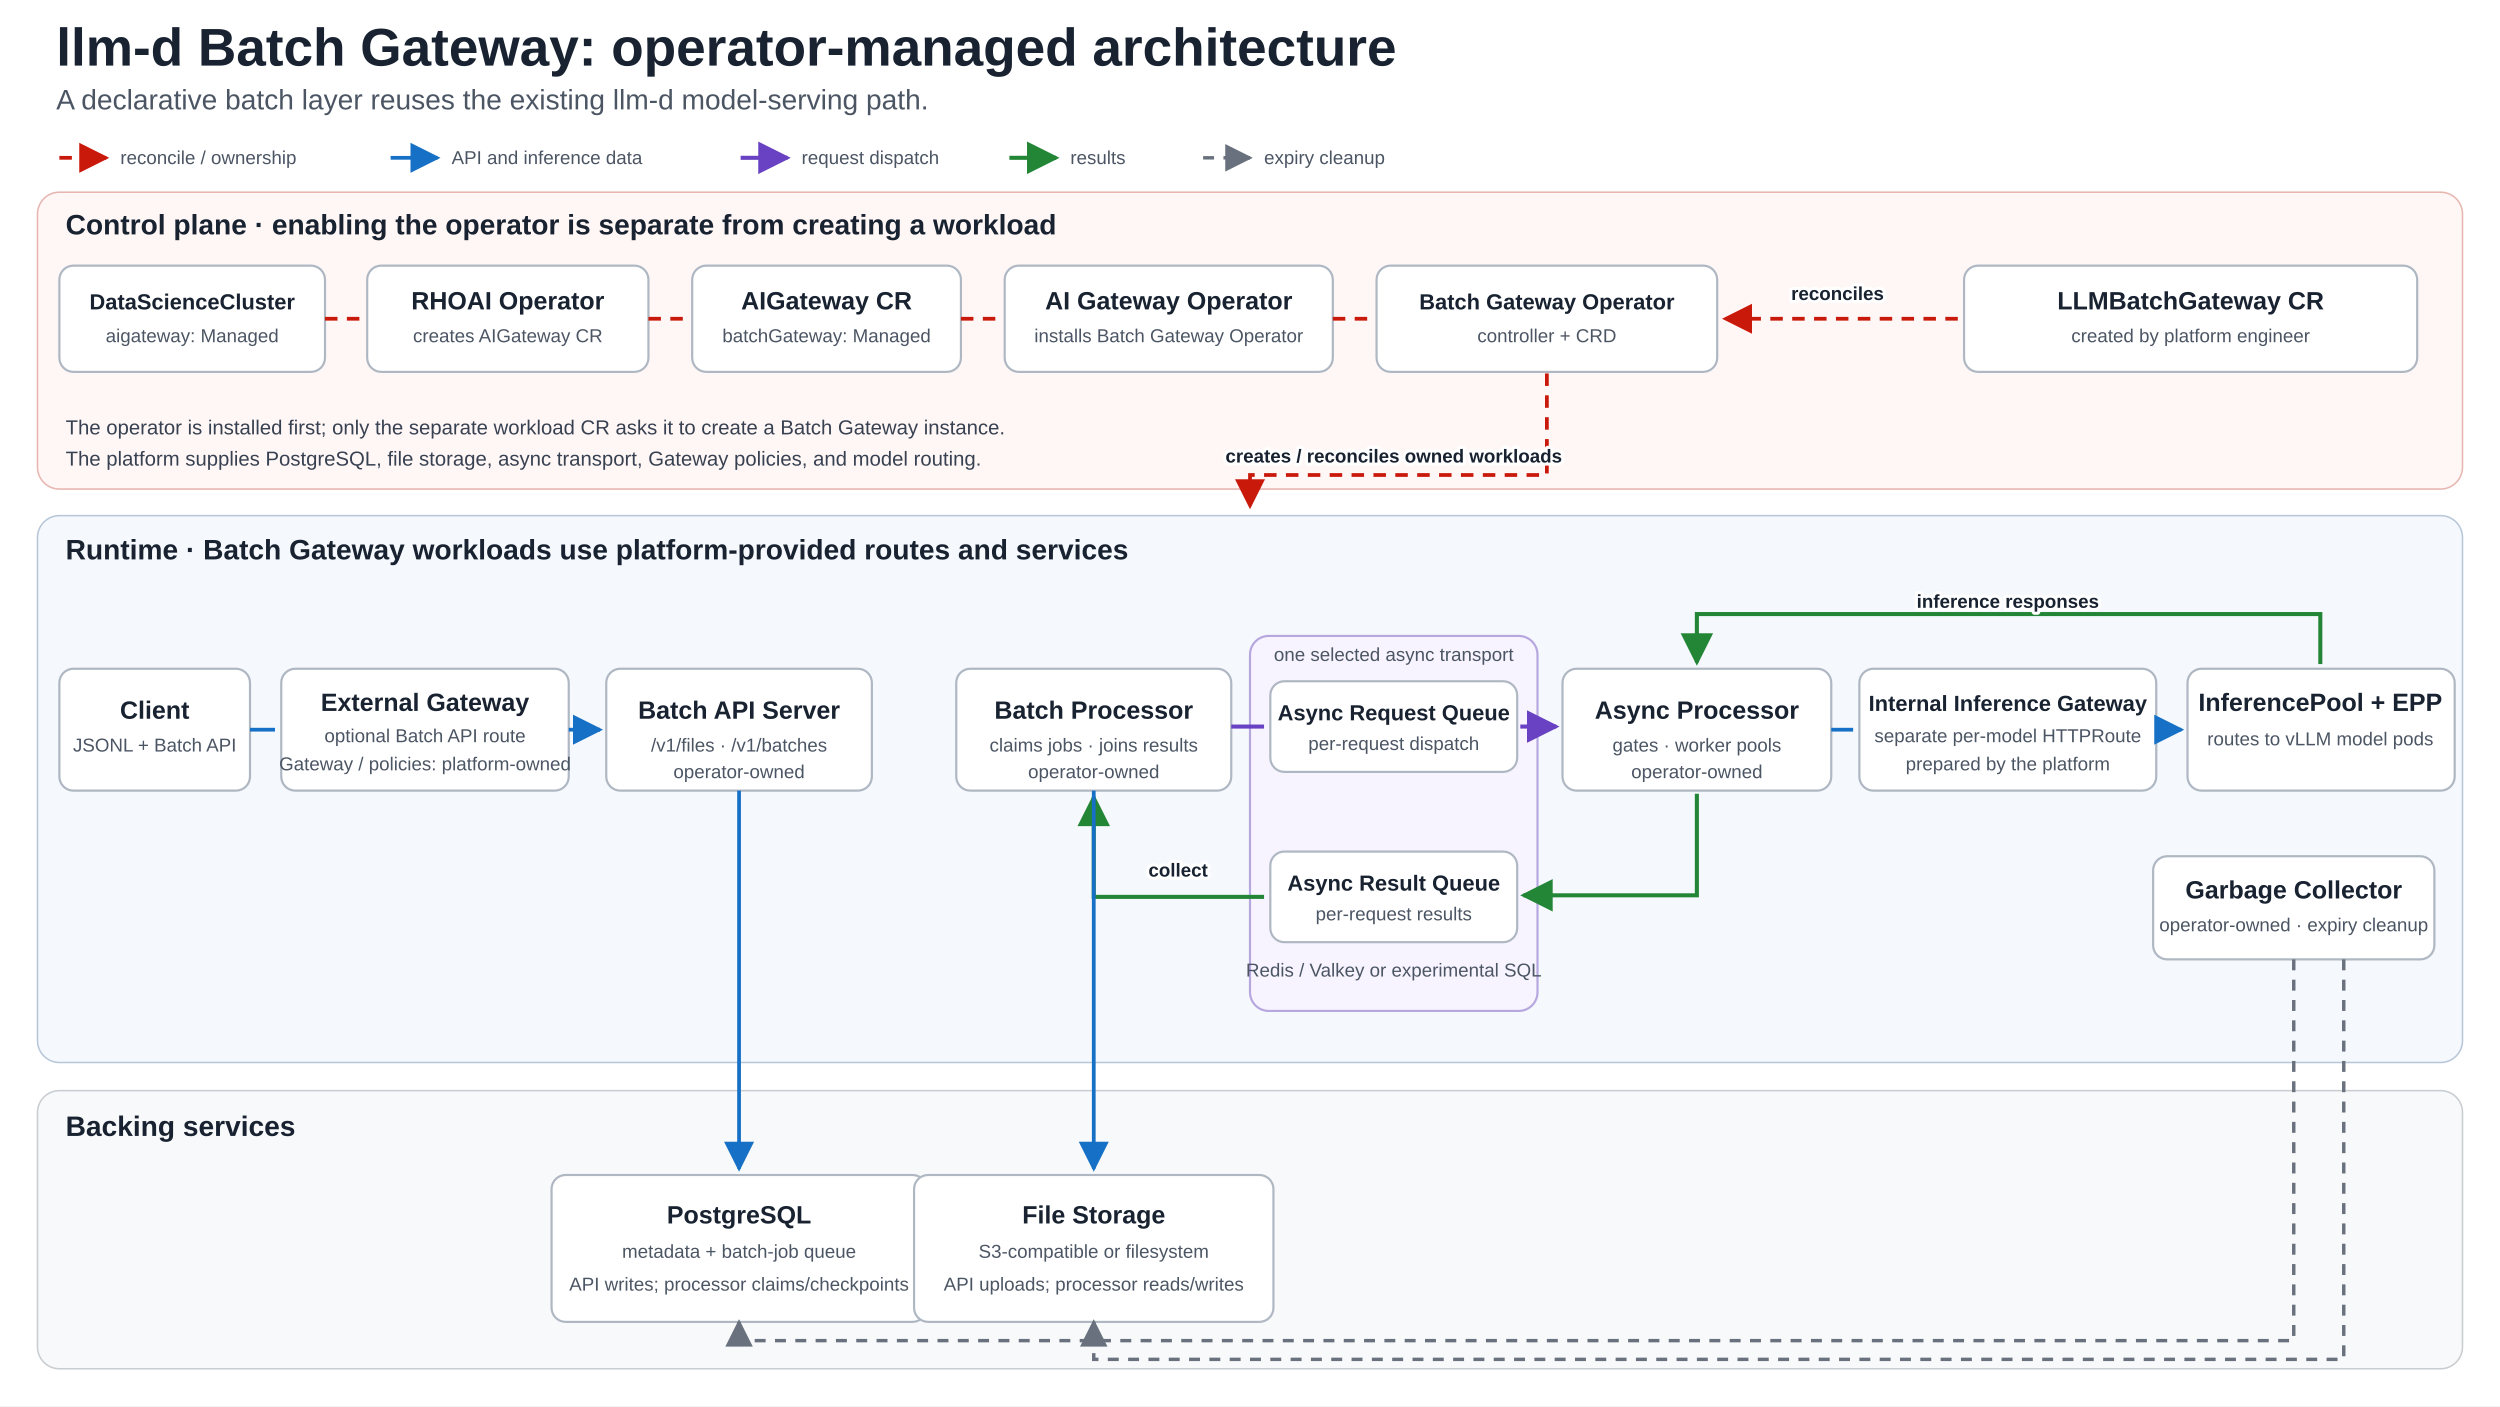
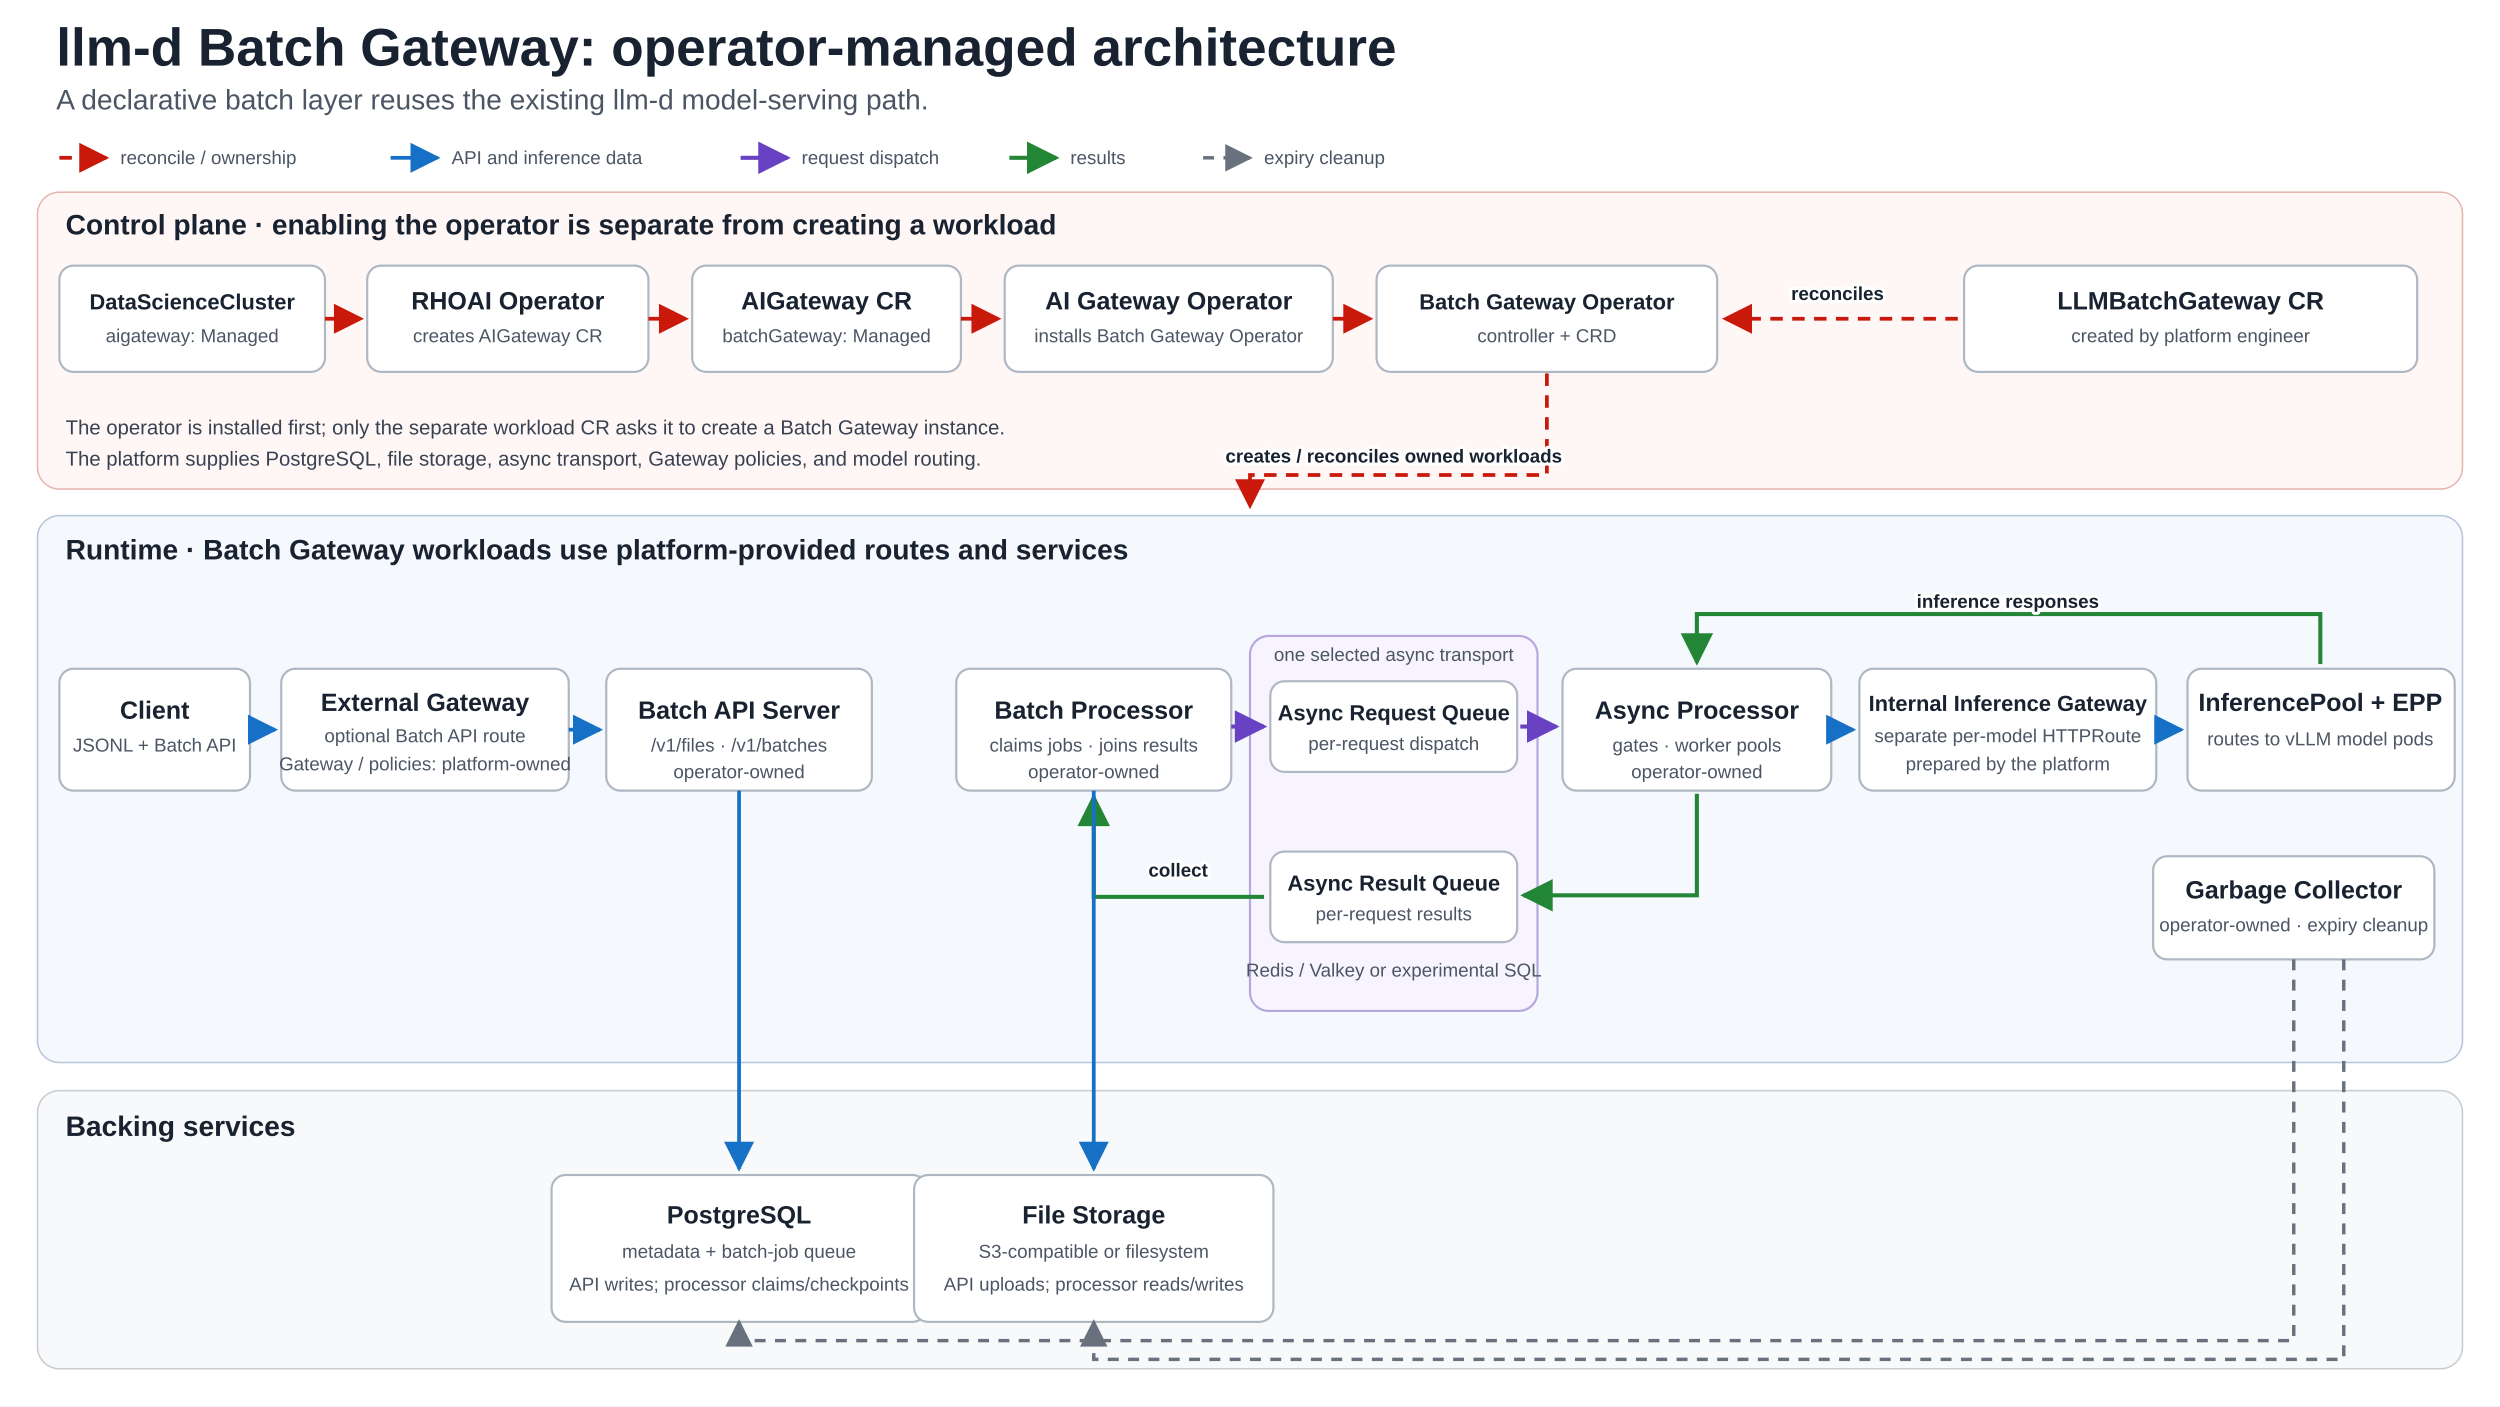
<svg xmlns="http://www.w3.org/2000/svg" width="1600" height="900" viewBox="0 0 1600 900" role="img" aria-labelledby="title desc">
  <defs>
    <marker id="ab" viewBox="0 0 10 10" refX="9" refY="5" markerWidth="8" markerHeight="8" orient="auto">
      <path d="M0 0L10 5L0 10z" fill="#1670c5" />
    </marker>
    <marker id="ar" viewBox="0 0 10 10" refX="9" refY="5" markerWidth="8" markerHeight="8" orient="auto">
      <path d="M0 0L10 5L0 10z" fill="#c9190b" />
    </marker>
    <marker id="ap" viewBox="0 0 10 10" refX="9" refY="5" markerWidth="8" markerHeight="8" orient="auto">
      <path d="M0 0L10 5L0 10z" fill="#6842c2" />
    </marker>
    <marker id="ag" viewBox="0 0 10 10" refX="9" refY="5" markerWidth="8" markerHeight="8" orient="auto">
      <path d="M0 0L10 5L0 10z" fill="#238636" />
    </marker>
    <marker id="ax" viewBox="0 0 10 10" refX="9" refY="5" markerWidth="8" markerHeight="8" orient="auto">
      <path d="M0 0L10 5L0 10z" fill="#68717d" />
    </marker>
    <style>
      text{font-family:Arial,Helvetica,sans-serif;fill:#182230}.title{font-size:34px;font-weight:700}.sub{font-size:18px;fill:#4b5563}.sect{font-size:18px;font-weight:700}.nt{font-size:16px;font-weight:700}.compact{font-size:14px}.ns{font-size:12px;fill:#4b5563}.sm{font-size:13px;fill:#374151}.tiny{font-size:12px;fill:#4b5563}.lab{font-size:12px;font-weight:700;paint-order:stroke;stroke:#fff;stroke-width:4px;stroke-linejoin:round}.card{fill:#fff;stroke:#aeb7c2;stroke-width:1.4;rx:9}.red{fill:none;stroke:#c9190b;stroke-width:2.4;stroke-dasharray:8 6;marker-end:url(#ar)}.blue{fill:none;stroke:#1670c5;stroke-width:2.4;marker-end:url(#ab)}.purple{fill:none;stroke:#6842c2;stroke-width:2.6;marker-end:url(#ap)}.green{fill:none;stroke:#238636;stroke-width:2.6;marker-end:url(#ag)}.gray{fill:none;stroke:#68717d;stroke-width:2.2;stroke-dasharray:7 6;marker-end:url(#ax)}
    </style>
  </defs>
  <rect width="1600" height="900" fill="#fff" />
  <text class="title" x="36" y="42">llm-d Batch Gateway: operator-managed architecture</text>
  <text class="sub" x="36" y="70">A declarative batch layer reuses the existing llm-d model-serving path.</text>
  <g aria-label="Flow legend">
    <path class="red" d="M38 101h30" />
    <text class="tiny" x="77" y="105">reconcile / ownership</text>
    <path class="blue" d="M250 101h30" />
    <text class="tiny" x="289" y="105">API and inference data</text>
    <path class="purple" d="M474 101h30" />
    <text class="tiny" x="513" y="105">request dispatch</text>
    <path class="green" d="M646 101h30" />
    <text class="tiny" x="685" y="105">results</text>
    <path class="gray" d="M770 101h30" />
    <text class="tiny" x="809" y="105">expiry cleanup</text>
  </g>
  <rect x="24" y="123" width="1552" height="190" rx="14" fill="#fff7f6" stroke="#e7b6b1" />
  <text class="sect" x="42" y="150">Control plane · enabling the operator is separate from creating a workload</text>
  <g text-anchor="middle">
    <rect class="card" x="38" y="170" width="170" height="68" />
    <text class="nt compact" x="123" y="198">DataScienceCluster</text>
    <text class="ns" x="123" y="219">aigateway: Managed</text>
    <rect class="card" x="235" y="170" width="180" height="68" />
    <text class="nt" x="325" y="198">RHOAI Operator</text>
    <text class="ns" x="325" y="219">creates AIGateway CR</text>
    <rect class="card" x="443" y="170" width="172" height="68" />
    <text class="nt" x="529" y="198">AIGateway CR</text>
    <text class="ns" x="529" y="219">batchGateway: Managed</text>
    <rect class="card" x="643" y="170" width="210" height="68" />
    <text class="nt" x="748" y="198">AI Gateway Operator</text>
    <text class="ns" x="748" y="219">installs Batch Gateway Operator</text>
    <rect class="card" x="881" y="170" width="218" height="68" />
    <text class="nt compact" x="990" y="198">Batch Gateway Operator</text>
    <text class="ns" x="990" y="219">controller + CRD</text>
    <rect class="card" x="1257" y="170" width="290" height="68" />
    <text class="nt" x="1402" y="198">LLMBatchGateway CR</text>
    <text class="ns" x="1402" y="219">created by platform engineer</text>
  </g>
-   <path class="red" d="M208 204h23M415 204h24M615 204h24M853 204h24M1253 204h-149" />
+   <path class="red" d="M208 204h23" />
+   <path class="red" d="M415 204h24" />
+   <path class="red" d="M615 204h24" />
+   <path class="red" d="M853 204h24" />
+   <path class="red" d="M1253 204h-149" />
  <text class="lab" x="1176" y="192" text-anchor="middle">reconciles</text>
  <text class="sm" x="42" y="278">The operator is installed first; only the separate workload CR asks it to create a Batch Gateway instance.</text>
  <text class="sm" x="42" y="298">The platform supplies PostgreSQL, file storage, async transport, Gateway policies, and model routing.</text>
  <rect x="24" y="330" width="1552" height="350" rx="14" fill="#f5f8fc" stroke="#b7c7d9" />
  <text class="sect" x="42" y="358">Runtime · Batch Gateway workloads use platform-provided routes and services</text>
  <path class="red" d="M990 239v65H800v20" />
  <text class="lab" x="892" y="296" text-anchor="middle">creates / reconciles owned workloads</text>
  <g text-anchor="middle">
    <rect class="card" x="38" y="428" width="122" height="78" />
    <text class="nt" x="99" y="460">Client</text>
    <text class="ns" x="99" y="481">JSONL + Batch API</text>
    <rect class="card" x="180" y="428" width="184" height="78" />
    <text class="nt" x="272" y="455">External Gateway</text>
    <text class="ns" x="272" y="475">optional Batch API route</text>
    <text class="tiny" x="272" y="493">Gateway / policies: platform-owned</text>
    <rect class="card" x="388" y="428" width="170" height="78" />
    <text class="nt" x="473" y="460">Batch API Server</text>
    <text class="ns" x="473" y="481">/v1/files · /v1/batches</text>
    <text class="tiny" x="473" y="498">operator-owned</text>
    <rect class="card" x="612" y="428" width="176" height="78" />
    <text class="nt" x="700" y="460">Batch Processor</text>
    <text class="ns" x="700" y="481">claims jobs · joins results</text>
    <text class="tiny" x="700" y="498">operator-owned</text>
    <rect class="card" x="1000" y="428" width="172" height="78" />
    <text class="nt" x="1086" y="460">Async Processor</text>
    <text class="ns" x="1086" y="481">gates · worker pools</text>
    <text class="tiny" x="1086" y="498">operator-owned</text>
    <rect class="card" x="1190" y="428" width="190" height="78" />
    <text class="nt compact" x="1285" y="455">Internal Inference Gateway</text>
    <text class="ns" x="1285" y="475">separate per-model HTTPRoute</text>
    <text class="tiny" x="1285" y="493">prepared by the platform</text>
    <rect class="card" x="1400" y="428" width="171" height="78" />
    <text class="nt" x="1485" y="455">InferencePool + EPP</text>
    <text class="ns" x="1485" y="477">routes to vLLM model pods</text>
  </g>
  <rect x="800" y="407" width="184" height="240" rx="12" fill="#f7f4ff" stroke="#b7a7df" stroke-width="1.4" />
  <text class="tiny" x="892" y="423" text-anchor="middle">one selected async transport</text>
  <rect class="card" x="813" y="436" width="158" height="58" />
  <text class="nt compact" x="892" y="461" text-anchor="middle">Async Request Queue</text>
  <text class="ns" x="892" y="480" text-anchor="middle">per-request dispatch</text>
  <rect class="card" x="813" y="545" width="158" height="58" />
  <text class="nt compact" x="892" y="570" text-anchor="middle">Async Result Queue</text>
  <text class="ns" x="892" y="589" text-anchor="middle">per-request results</text>
-   <path class="blue" d="M160 467h16M364 467h20" />
-   <path class="purple" d="M788 465h21M973 465h23" />
-   <path class="blue" d="M1172 467h14M1380 467h16" />
+   <path class="blue" d="M160 467h16" />
+   <path class="blue" d="M364 467h20" />
+   <path class="purple" d="M788 465h21" />
+   <path class="purple" d="M973 465h23" />
+   <path class="blue" d="M1172 467h14" />
+   <path class="blue" d="M1380 467h16" />
  <path class="green" d="M1485 425V393H1086V424" />
  <path class="green" d="M1086 508v65H975" />
  <path class="green" d="M809 574H700V510" />
  <text class="lab" x="1285" y="389" text-anchor="middle">inference responses</text>
  <text class="lab" x="754" y="561" text-anchor="middle">collect</text>
  <text class="tiny" x="892" y="625" text-anchor="middle">Redis / Valkey or experimental SQL</text>
  <rect class="card" x="1378" y="548" width="180" height="66" />
  <text class="nt" x="1468" y="575" text-anchor="middle">Garbage Collector</text>
  <text class="ns" x="1468" y="596" text-anchor="middle">operator-owned · expiry cleanup</text>
  <rect x="24" y="698" width="1552" height="178" rx="14" fill="#f8f9fa" stroke="#c8cdd2" />
  <text class="sect" x="42" y="727">Backing services</text>
  <g text-anchor="middle">
    <rect class="card" x="353" y="752" width="240" height="94" />
    <text class="nt" x="473" y="783">PostgreSQL</text>
    <text class="ns" x="473" y="805">metadata + batch-job queue</text>
    <text class="tiny" x="473" y="826">API writes; processor claims/checkpoints</text>
    <rect class="card" x="585" y="752" width="230" height="94" />
    <text class="nt" x="700" y="783">File Storage</text>
    <text class="ns" x="700" y="805">S3-compatible or filesystem</text>
    <text class="tiny" x="700" y="826">API uploads; processor reads/writes</text>
  </g>
  <path class="blue" d="M473 506V748" />
  <path class="blue" d="M700 506V748" />
  <path class="gray" d="M1468 614V858H473V846" />
  <path class="gray" d="M1500 614V870H700V846" />
</svg>
